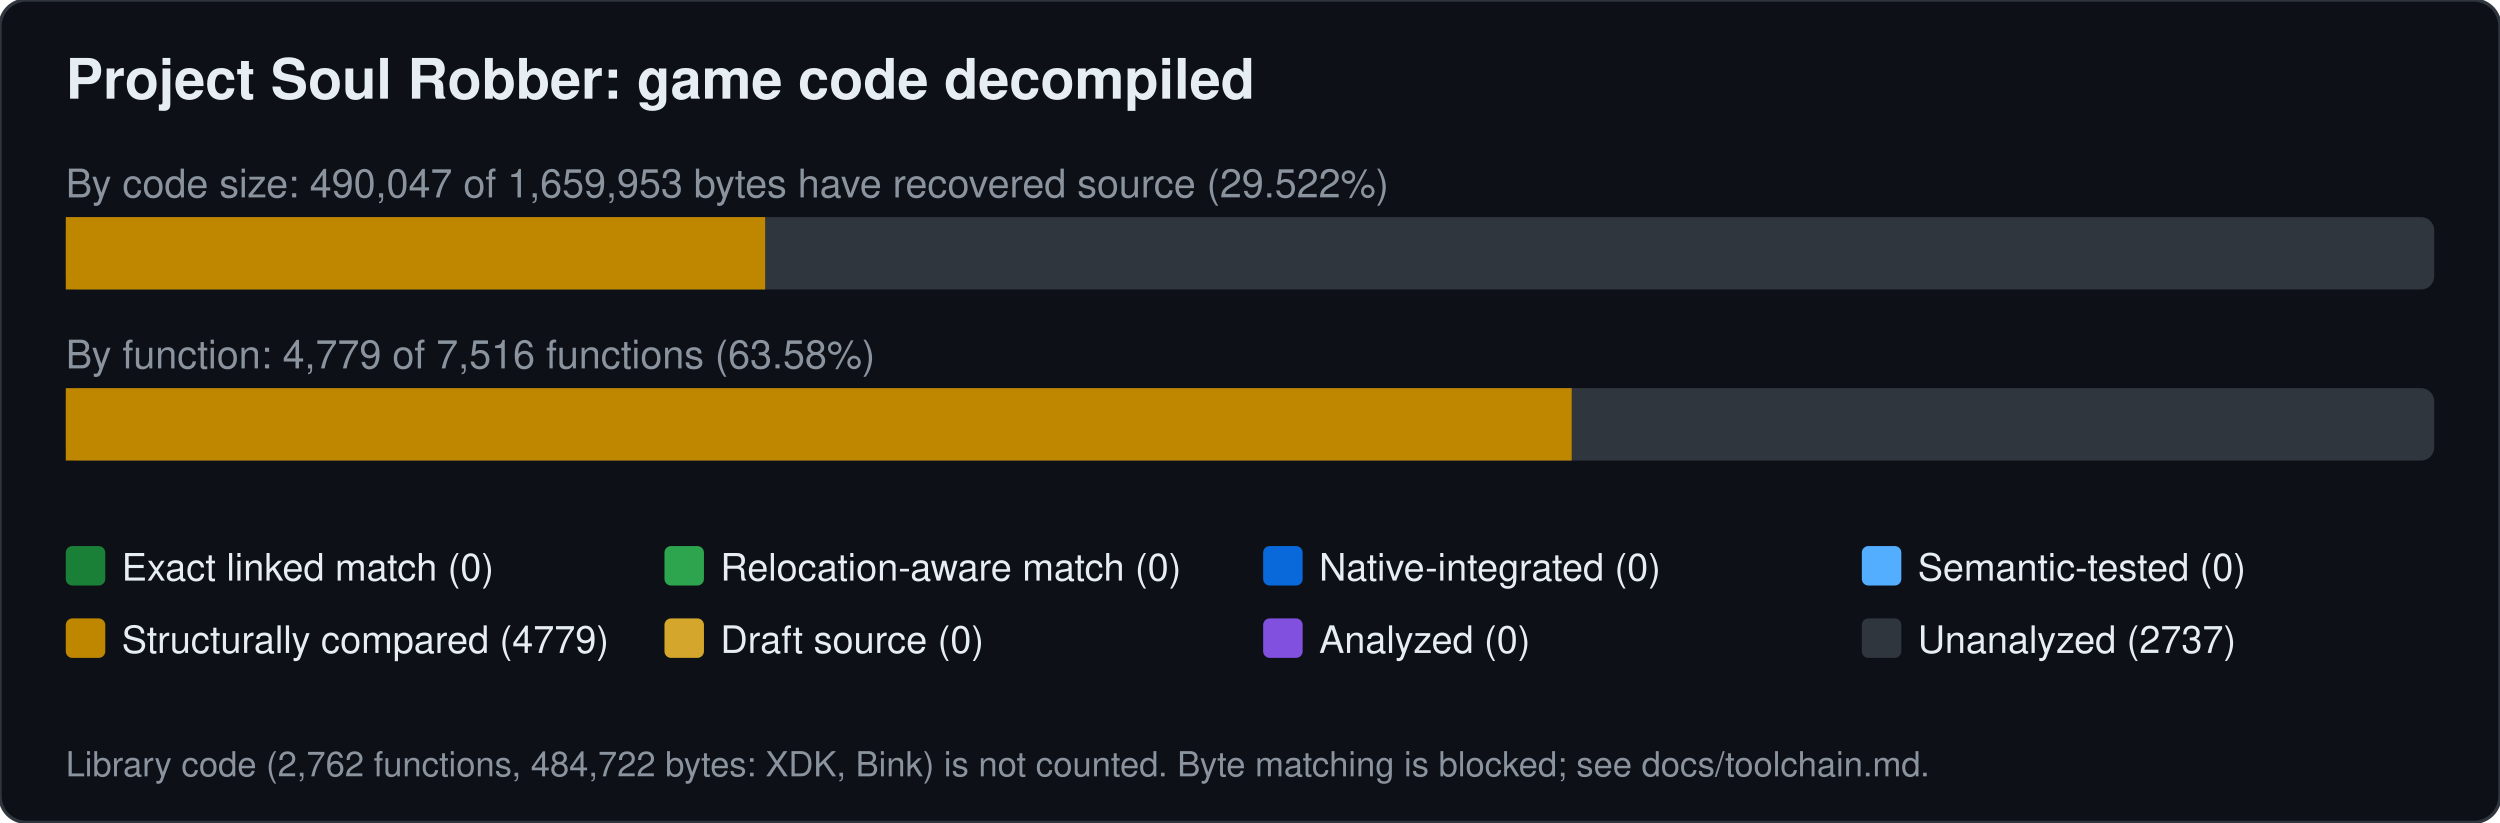
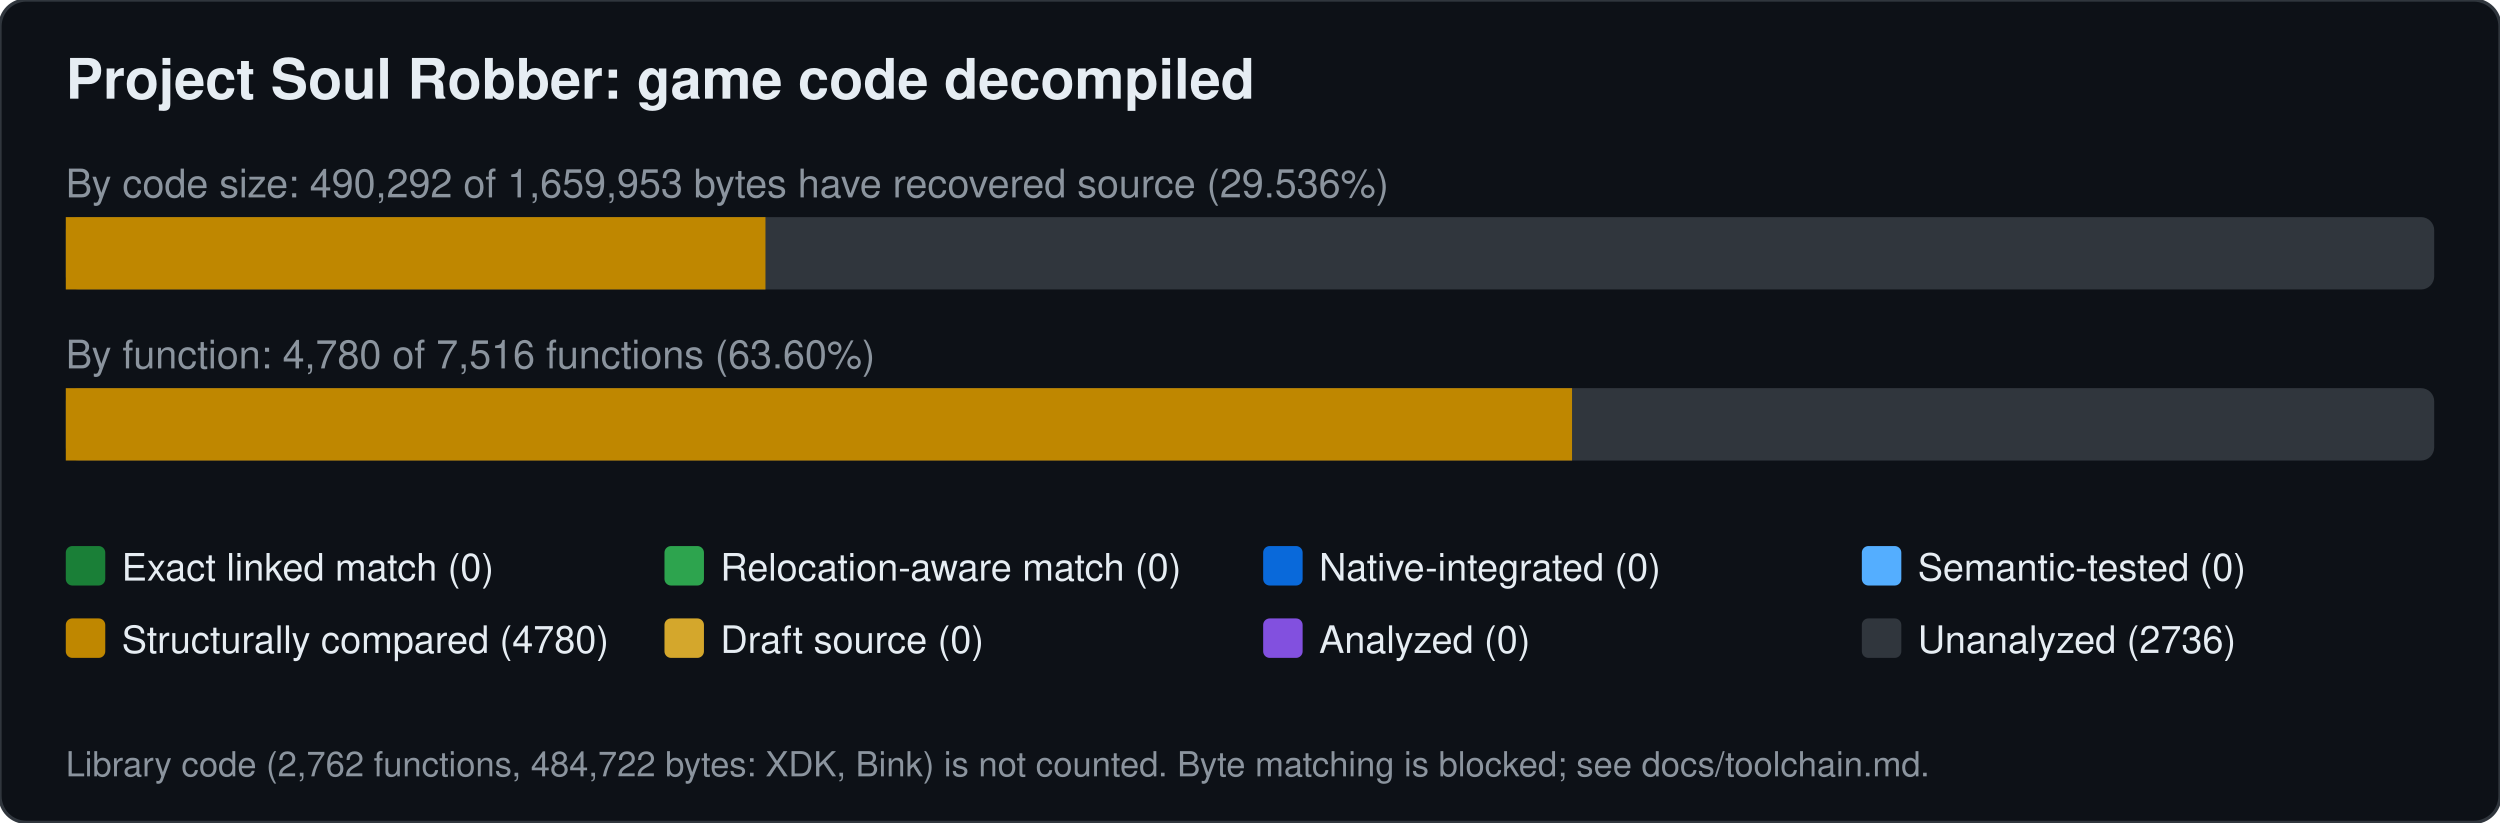
<svg xmlns="http://www.w3.org/2000/svg" width="760" height="250" viewBox="0 0 760 250" font-family="Segoe UI,Helvetica,Arial,sans-serif">
  <rect width="760" height="250" rx="8" fill="#0d1117" stroke="#30363d" />
  <text x="20" y="30" font-size="17" font-weight="600" fill="#e6edf3">Project Soul Robber: game code decompiled</text>
-   <text x="20" y="60" font-size="12" fill="#8b949e">By code size: 490,047 of 1,659,953 bytes have recovered source (29.522%)</text>
+   <text x="20" y="60" font-size="12" fill="#8b949e">By code size: 490,292 of 1,659,953 bytes have recovered source (29.536%)</text>
  <rect x="20" y="66" width="720" height="22" rx="4" fill="#30363d" />
-   <rect x="20.0" y="66" width="212.6" height="22" fill="#bf8700" />
-   <text x="20" y="112" font-size="12" fill="#8b949e">By function: 4,779 of 7,516 functions (63.58%)</text>
+   <rect x="20.0" y="66" width="212.7" height="22" fill="#bf8700" />
+   <text x="20" y="112" font-size="12" fill="#8b949e">By function: 4,780 of 7,516 functions (63.60%)</text>
  <rect x="20" y="118" width="720" height="22" rx="4" fill="#30363d" />
-   <rect x="20.0" y="118" width="457.8" height="22" fill="#bf8700" />
+   <rect x="20.0" y="118" width="457.9" height="22" fill="#bf8700" />
  <rect x="20" y="166" width="12" height="12" rx="2" fill="#1a7f37" />
  <text x="37" y="176.5" font-size="11.5" fill="#e6edf3">Exact linked match (0)</text>
  <rect x="202" y="166" width="12" height="12" rx="2" fill="#2da44e" />
  <text x="219" y="176.5" font-size="11.5" fill="#e6edf3">Relocation-aware match (0)</text>
  <rect x="384" y="166" width="12" height="12" rx="2" fill="#0969da" />
  <text x="401" y="176.5" font-size="11.5" fill="#e6edf3">Native-integrated (0)</text>
  <rect x="566" y="166" width="12" height="12" rx="2" fill="#54aeff" />
  <text x="583" y="176.5" font-size="11.5" fill="#e6edf3">Semantic-tested (0)</text>
  <rect x="20" y="188" width="12" height="12" rx="2" fill="#bf8700" />
-   <text x="37" y="198.5" font-size="11.5" fill="#e6edf3">Structurally compared (4779)</text>
+   <text x="37" y="198.5" font-size="11.5" fill="#e6edf3">Structurally compared (4780)</text>
  <rect x="202" y="188" width="12" height="12" rx="2" fill="#d4a72c" />
  <text x="219" y="198.5" font-size="11.5" fill="#e6edf3">Draft source (0)</text>
  <rect x="384" y="188" width="12" height="12" rx="2" fill="#8250df" />
  <text x="401" y="198.5" font-size="11.5" fill="#e6edf3">Analyzed (0)</text>
  <rect x="566" y="188" width="12" height="12" rx="2" fill="#30363d" />
-   <text x="583" y="198.5" font-size="11.5" fill="#e6edf3">Unanalyzed (2737)</text>
+   <text x="583" y="198.5" font-size="11.5" fill="#e6edf3">Unanalyzed (2736)</text>
  <text x="20" y="236" font-size="10.5" fill="#8b949e">Library code (2,762 functions, 484,722 bytes: XDK, Bink) is not counted. Byte matching is blocked; see docs/toolchain.md.</text>
</svg>
